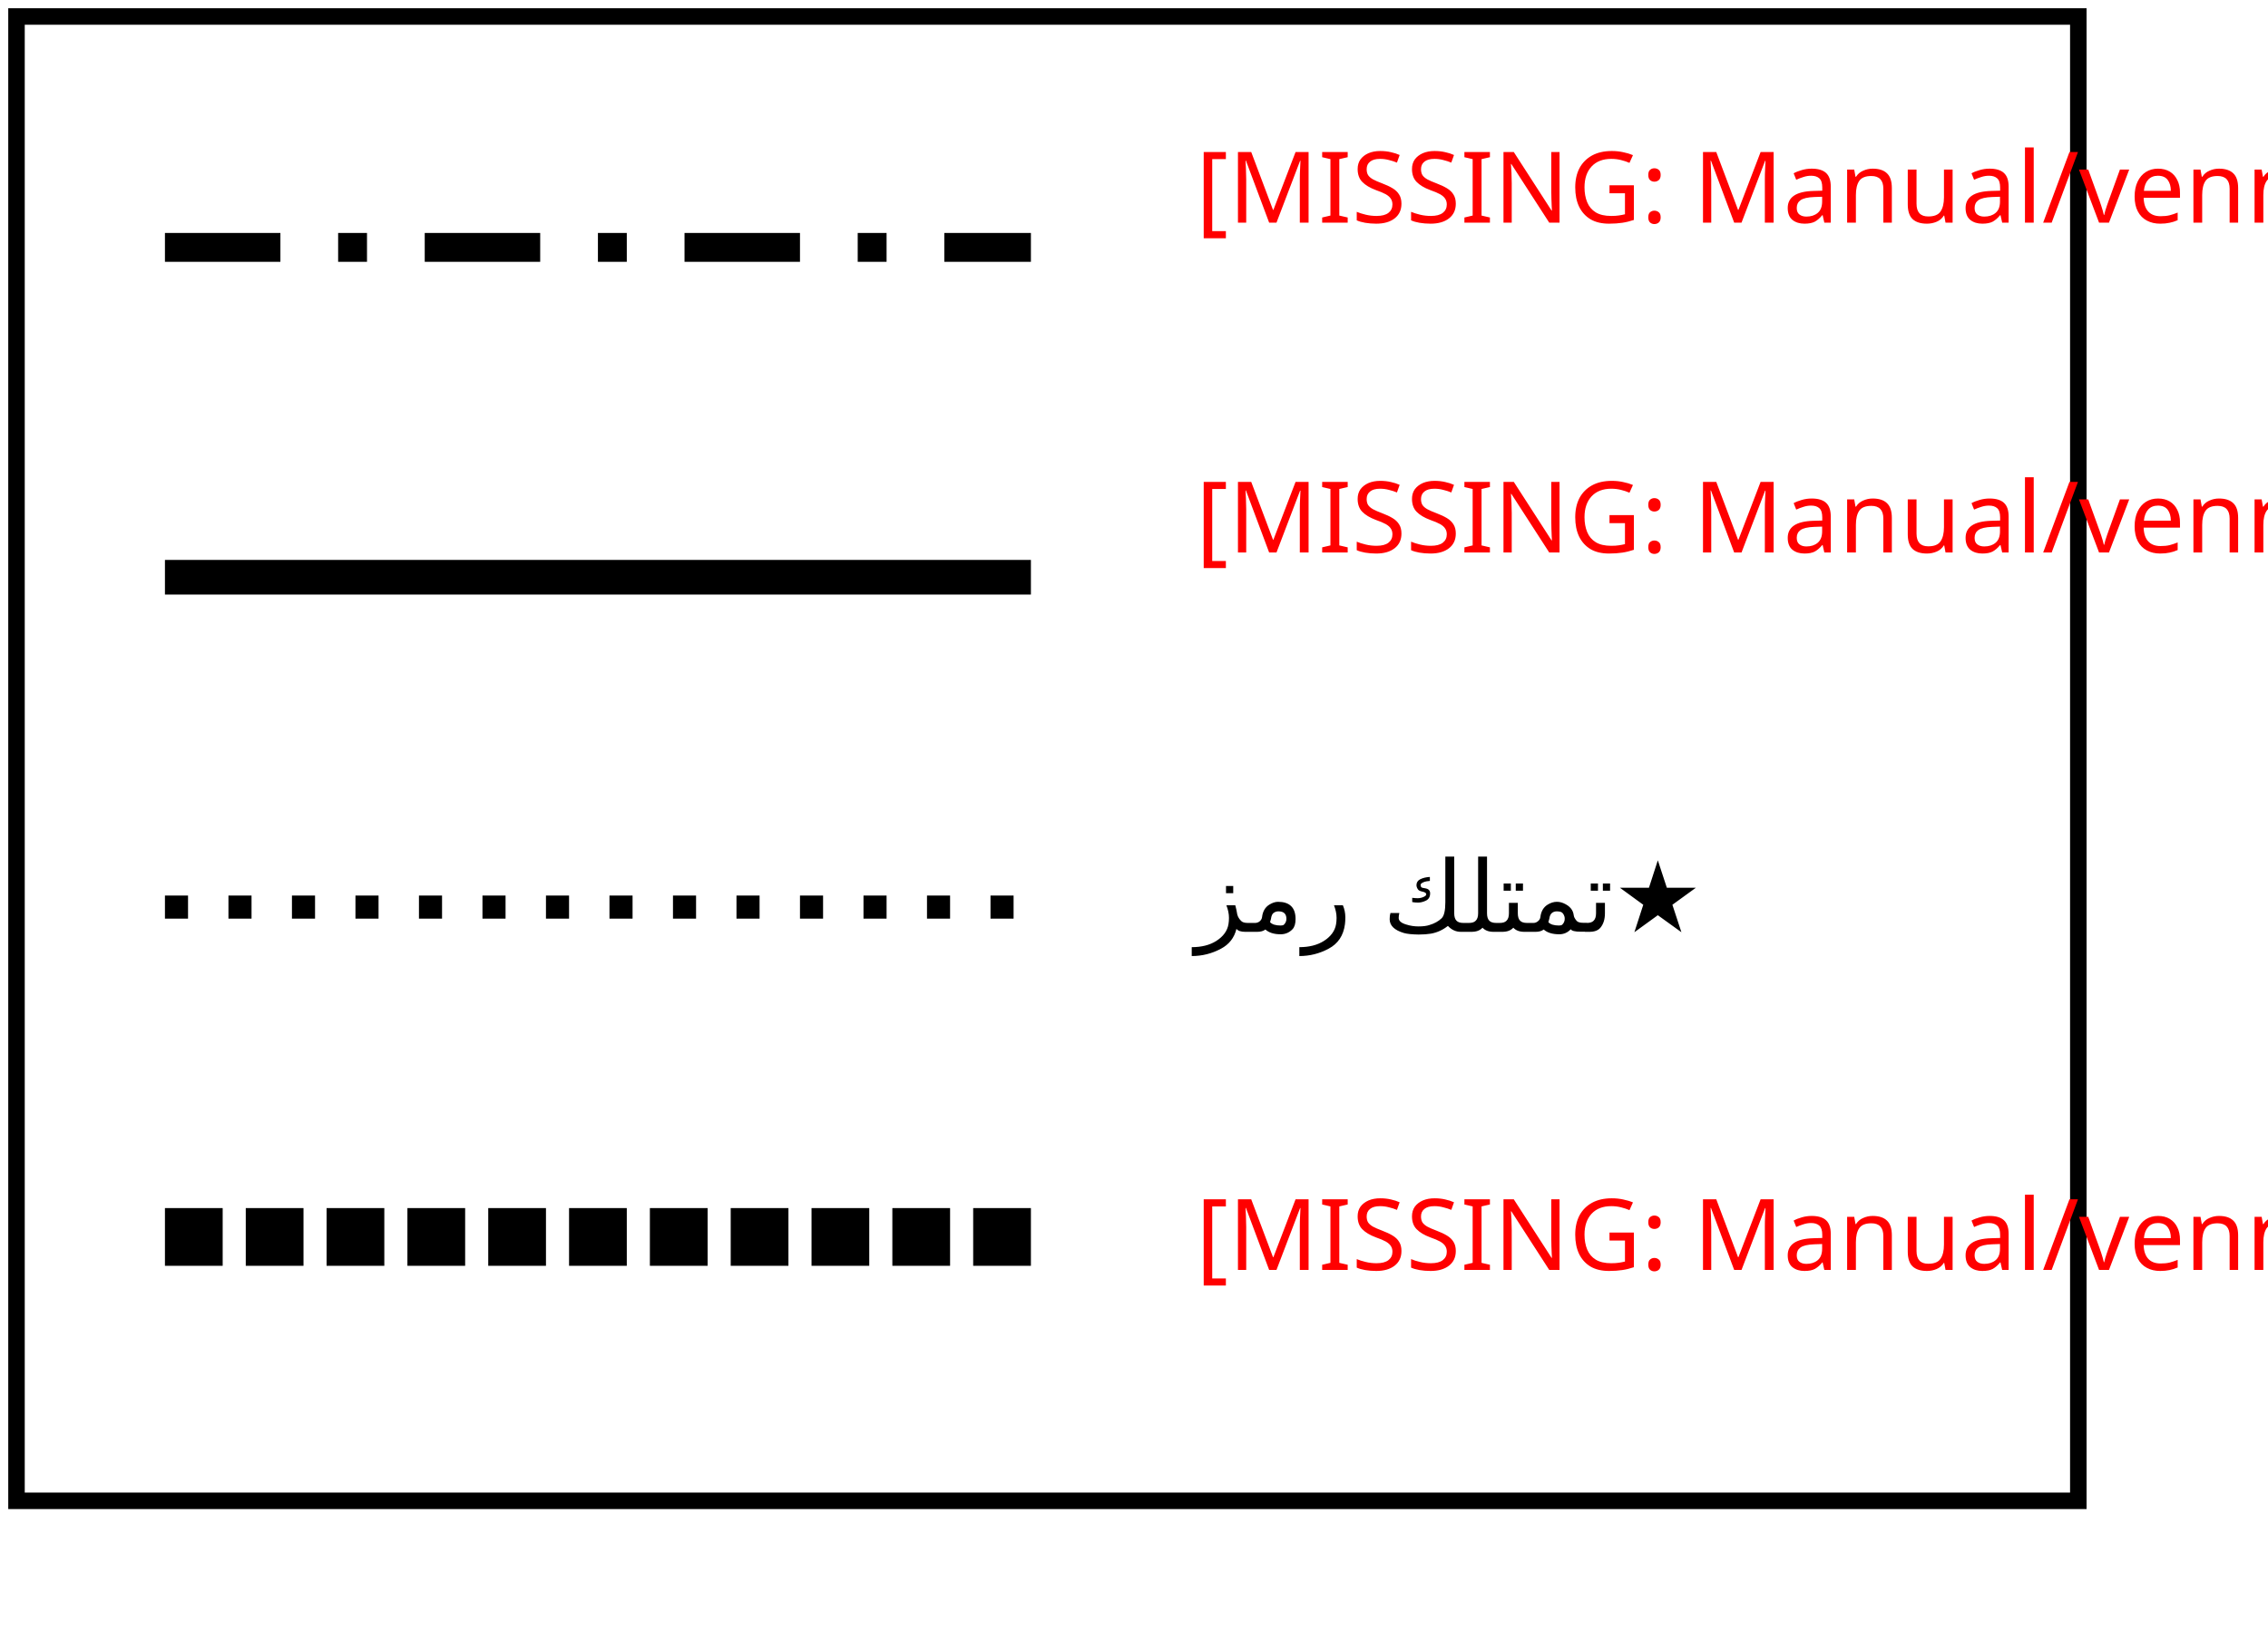
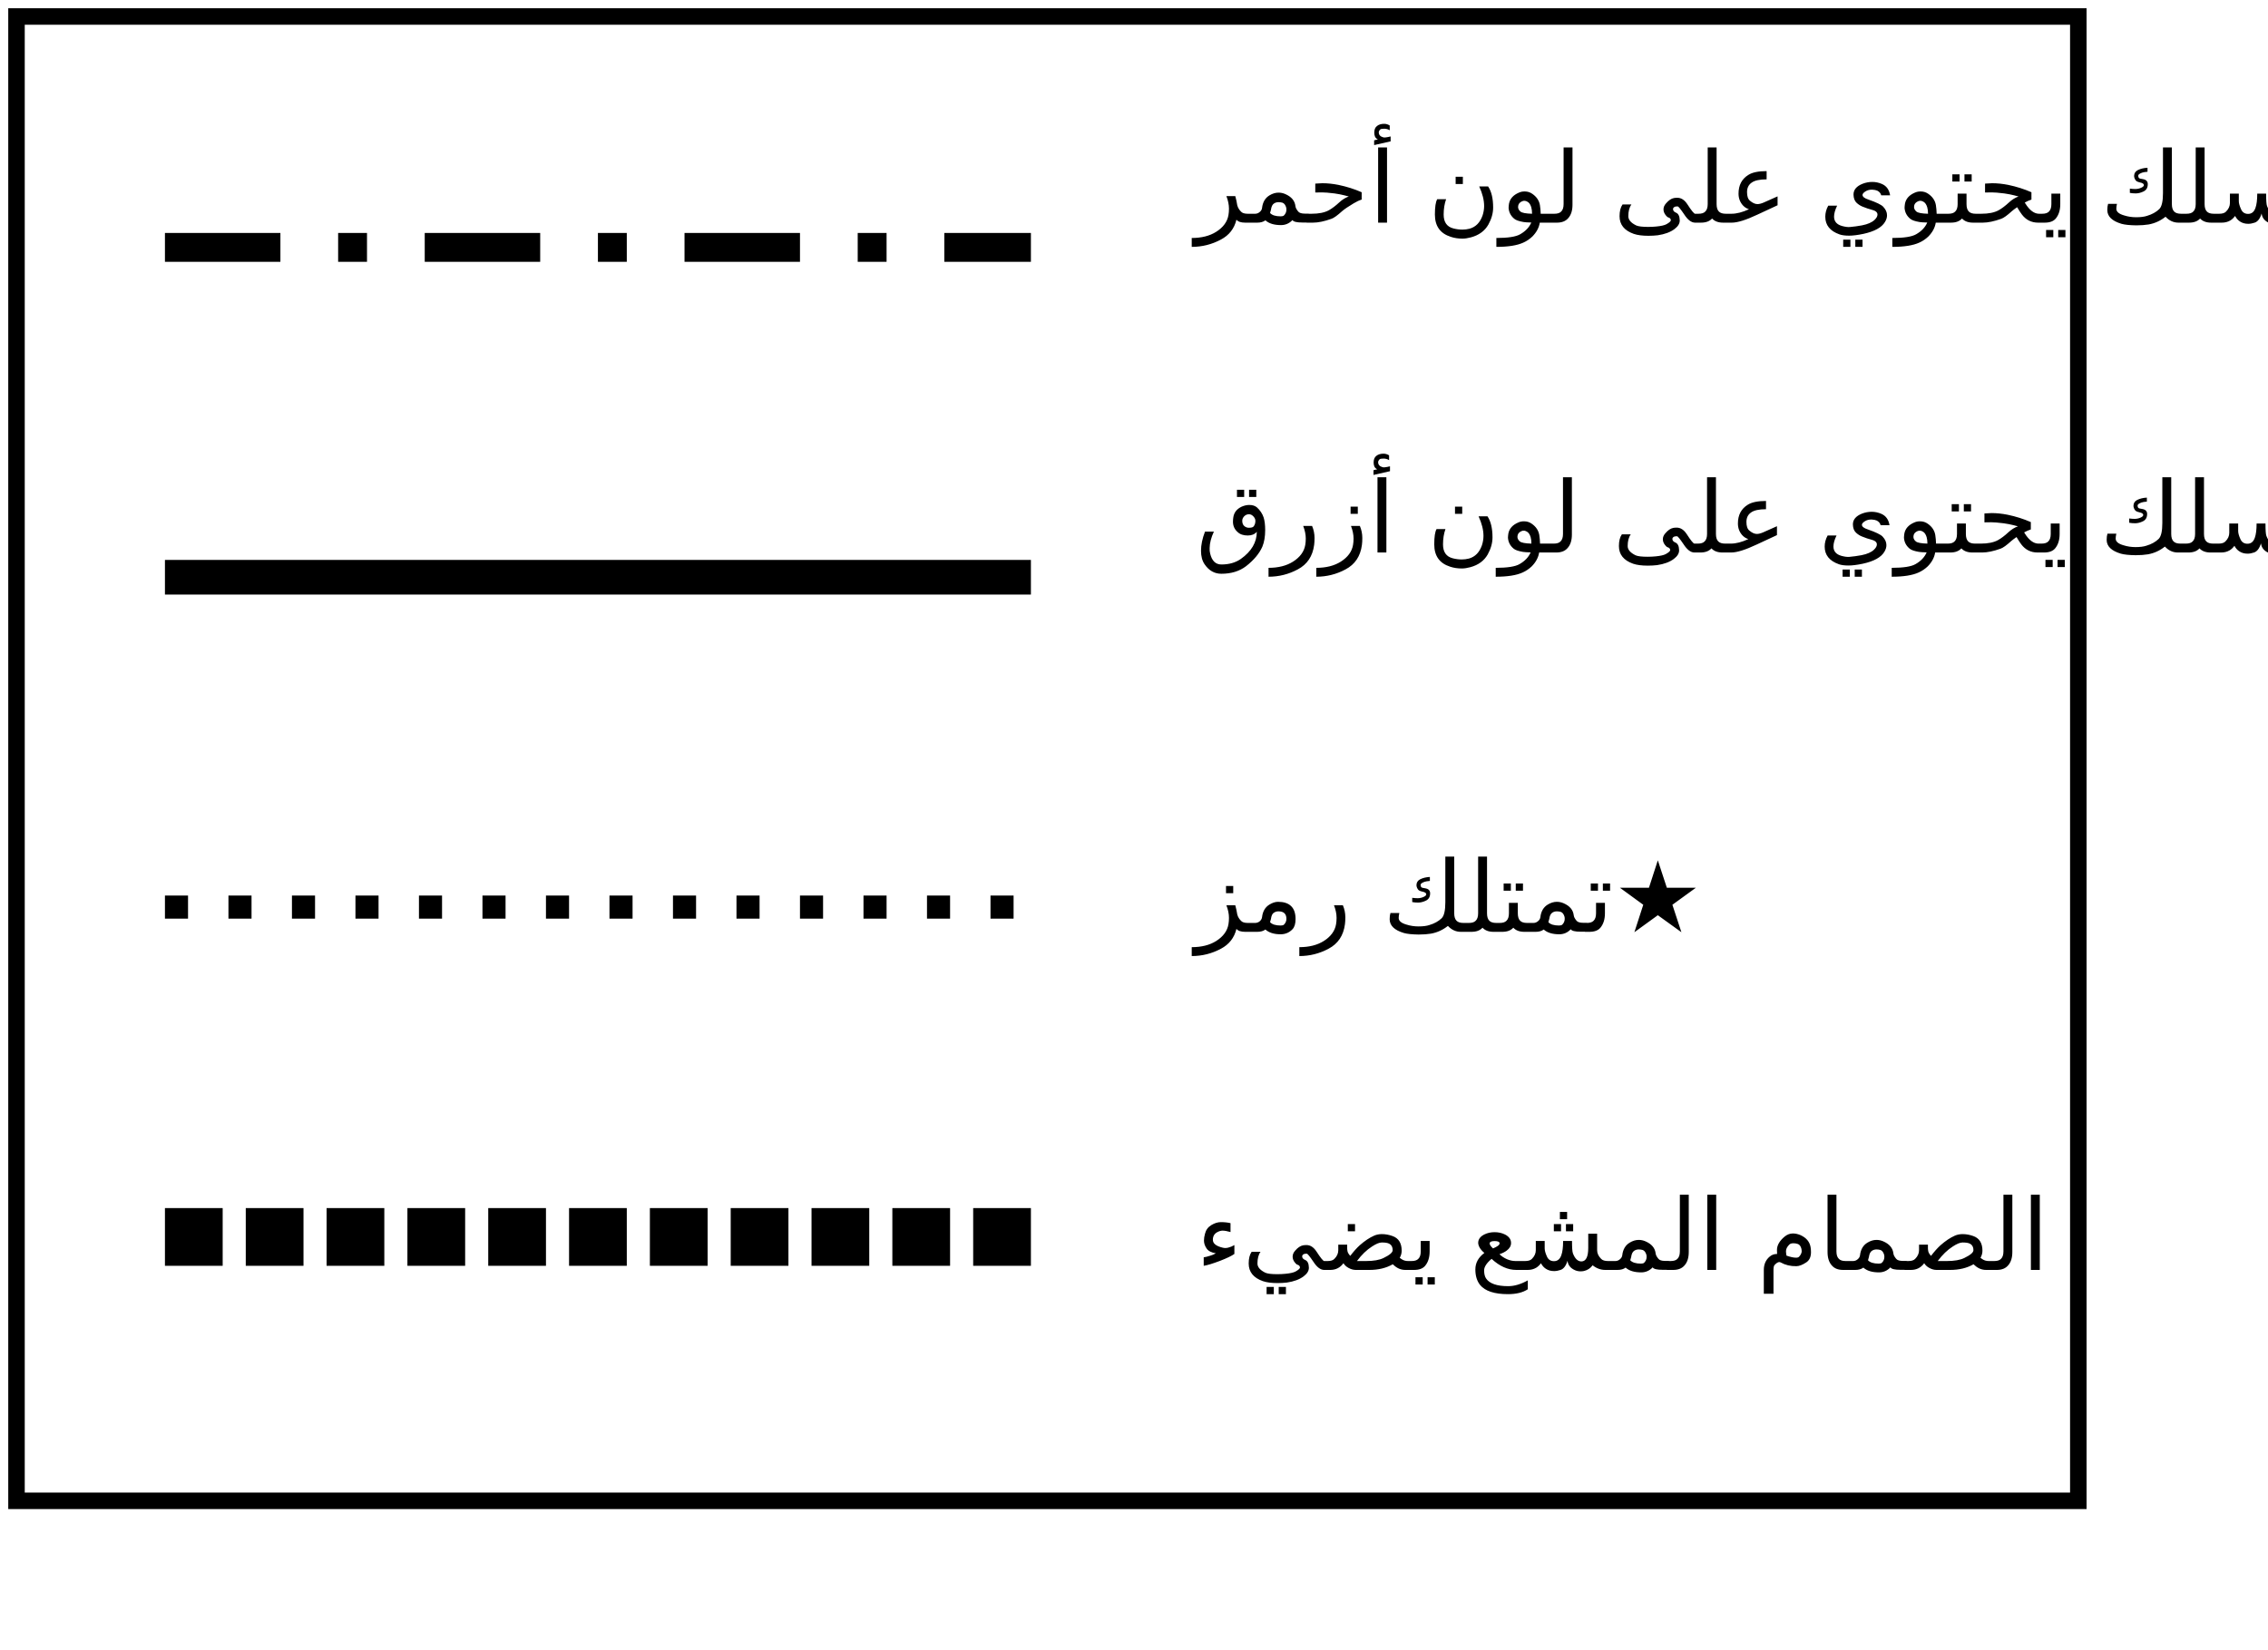
<svg xmlns="http://www.w3.org/2000/svg" width="100%" height="100%" viewBox="0 0 275 200" preserveAspectRatio="xMidYMid meet" version="1.1">
  <rect x="2" y="2" width="250" height="180" stroke="black" fill="none" stroke-width="2" stroke-dasharray="" />
  <line x1="20" x2="125" y1="30" y2="30" stroke="black" stroke-width="3.5" stroke-dasharray="14,7,3.5,7" fill="none" />
  <line x1="20" x2="125" y1="70" y2="70" stroke="black" stroke-width="4.2" stroke-dasharray="" fill="none" />
  <line x1="20" x2="125" y1="110" y2="110" stroke="black" stroke-width="2.8" stroke-dasharray="2.8,4.9" fill="none" />
  <line x1="20" x2="125" y1="150" y2="150" stroke="black" stroke-width="7" stroke-dasharray="7,2.8" fill="none" />
-   <text font-family="sans-serif" text-anchor="left-middle" x="145" y="27" font-size="12px">
-     <tspan fill="#ff0000">[MISSING: Manual/venn.legendred]</tspan>
+   <text font-family="Special Elite, sans-serif" text-anchor="left-middle" x="145" y="27" font-size="12px">
+     <tspan>السلك يحتوي على لون أحمر</tspan>
  </text>
-   <text font-family="sans-serif" text-anchor="left-middle" x="145" y="67" font-size="12px">
-     <tspan fill="#ff0000">[MISSING: Manual/venn.legendblue]</tspan>
+   <text font-family="Special Elite, sans-serif" text-anchor="left-middle" x="145" y="67" font-size="12px">
+     <tspan>السلك يحتوي على لون أزرق</tspan>
  </text>
  <text font-family="Special Elite, sans-serif" text-anchor="left-middle" x="145" y="113" font-size="12px">
    <tspan>تمتلك رمز★</tspan>
  </text>
-   <text font-family="sans-serif" text-anchor="left-middle" x="145" y="154" font-size="12px">
-     <tspan fill="#ff0000">[MISSING: Manual/venn.legendled]</tspan>
+   <text font-family="Special Elite, sans-serif" text-anchor="left-middle" x="145" y="154" font-size="12px">
+     <tspan>الصمام المشع يضيء</tspan>
  </text>
</svg>
